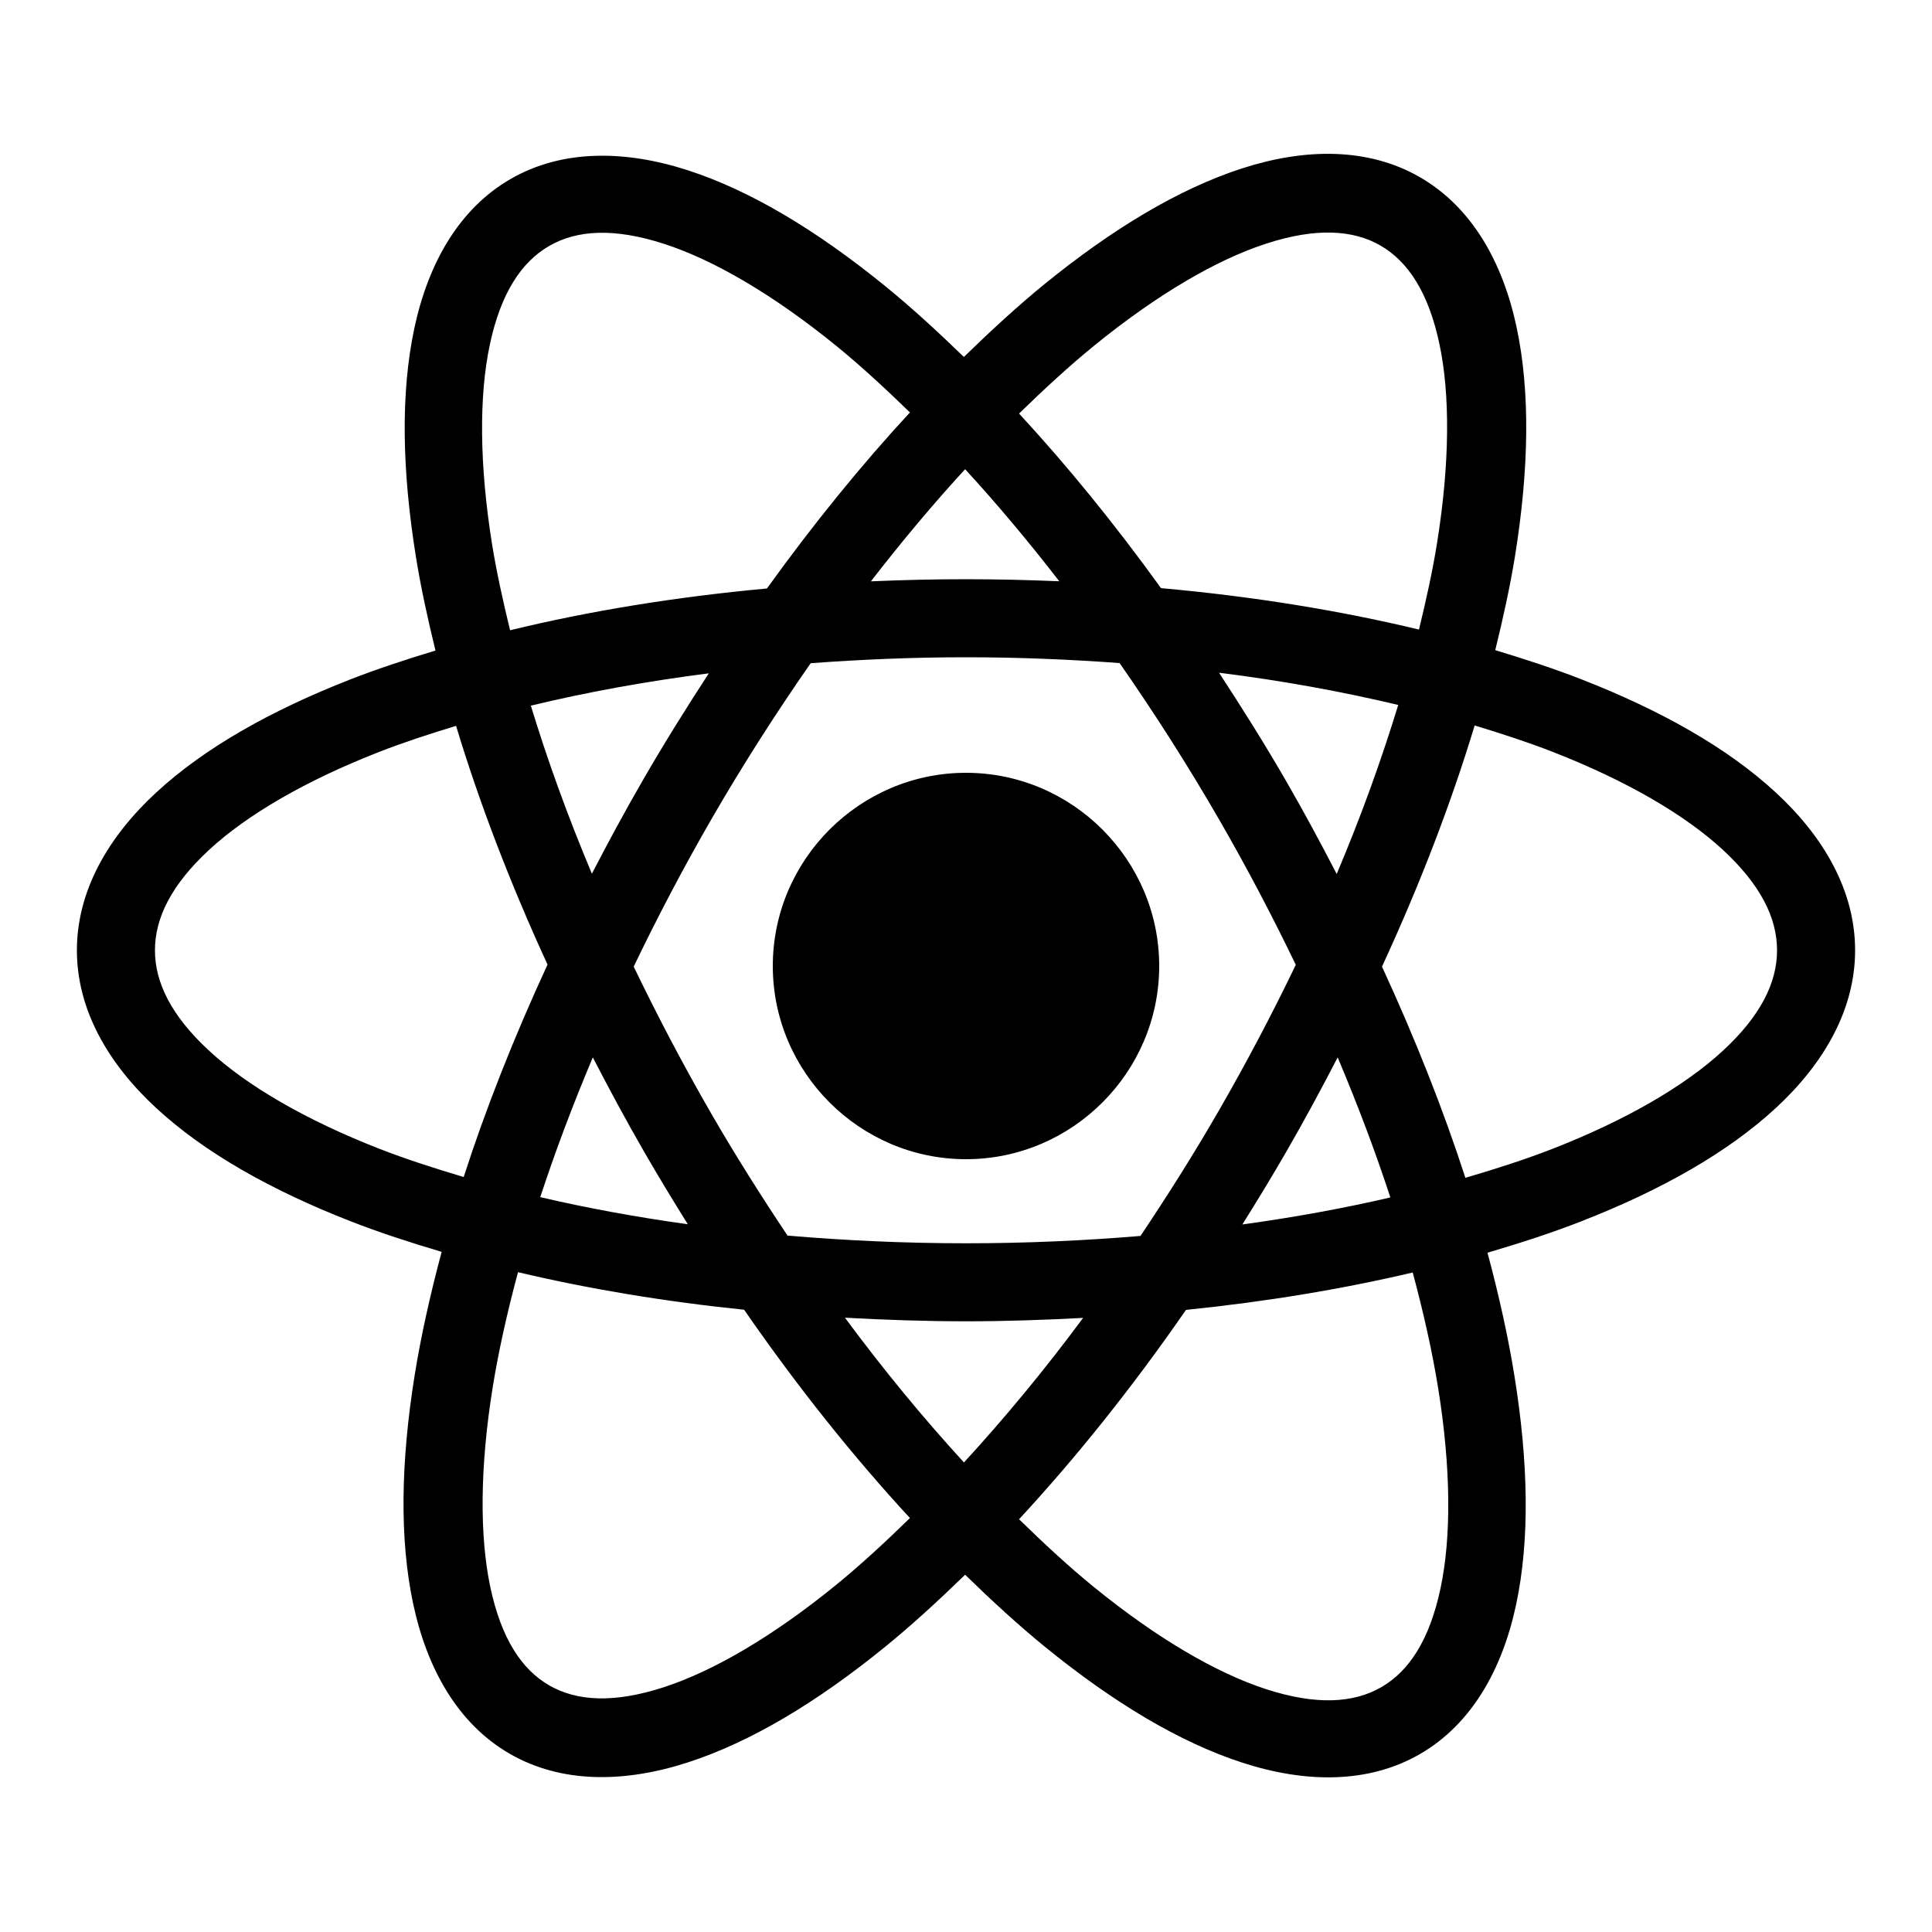
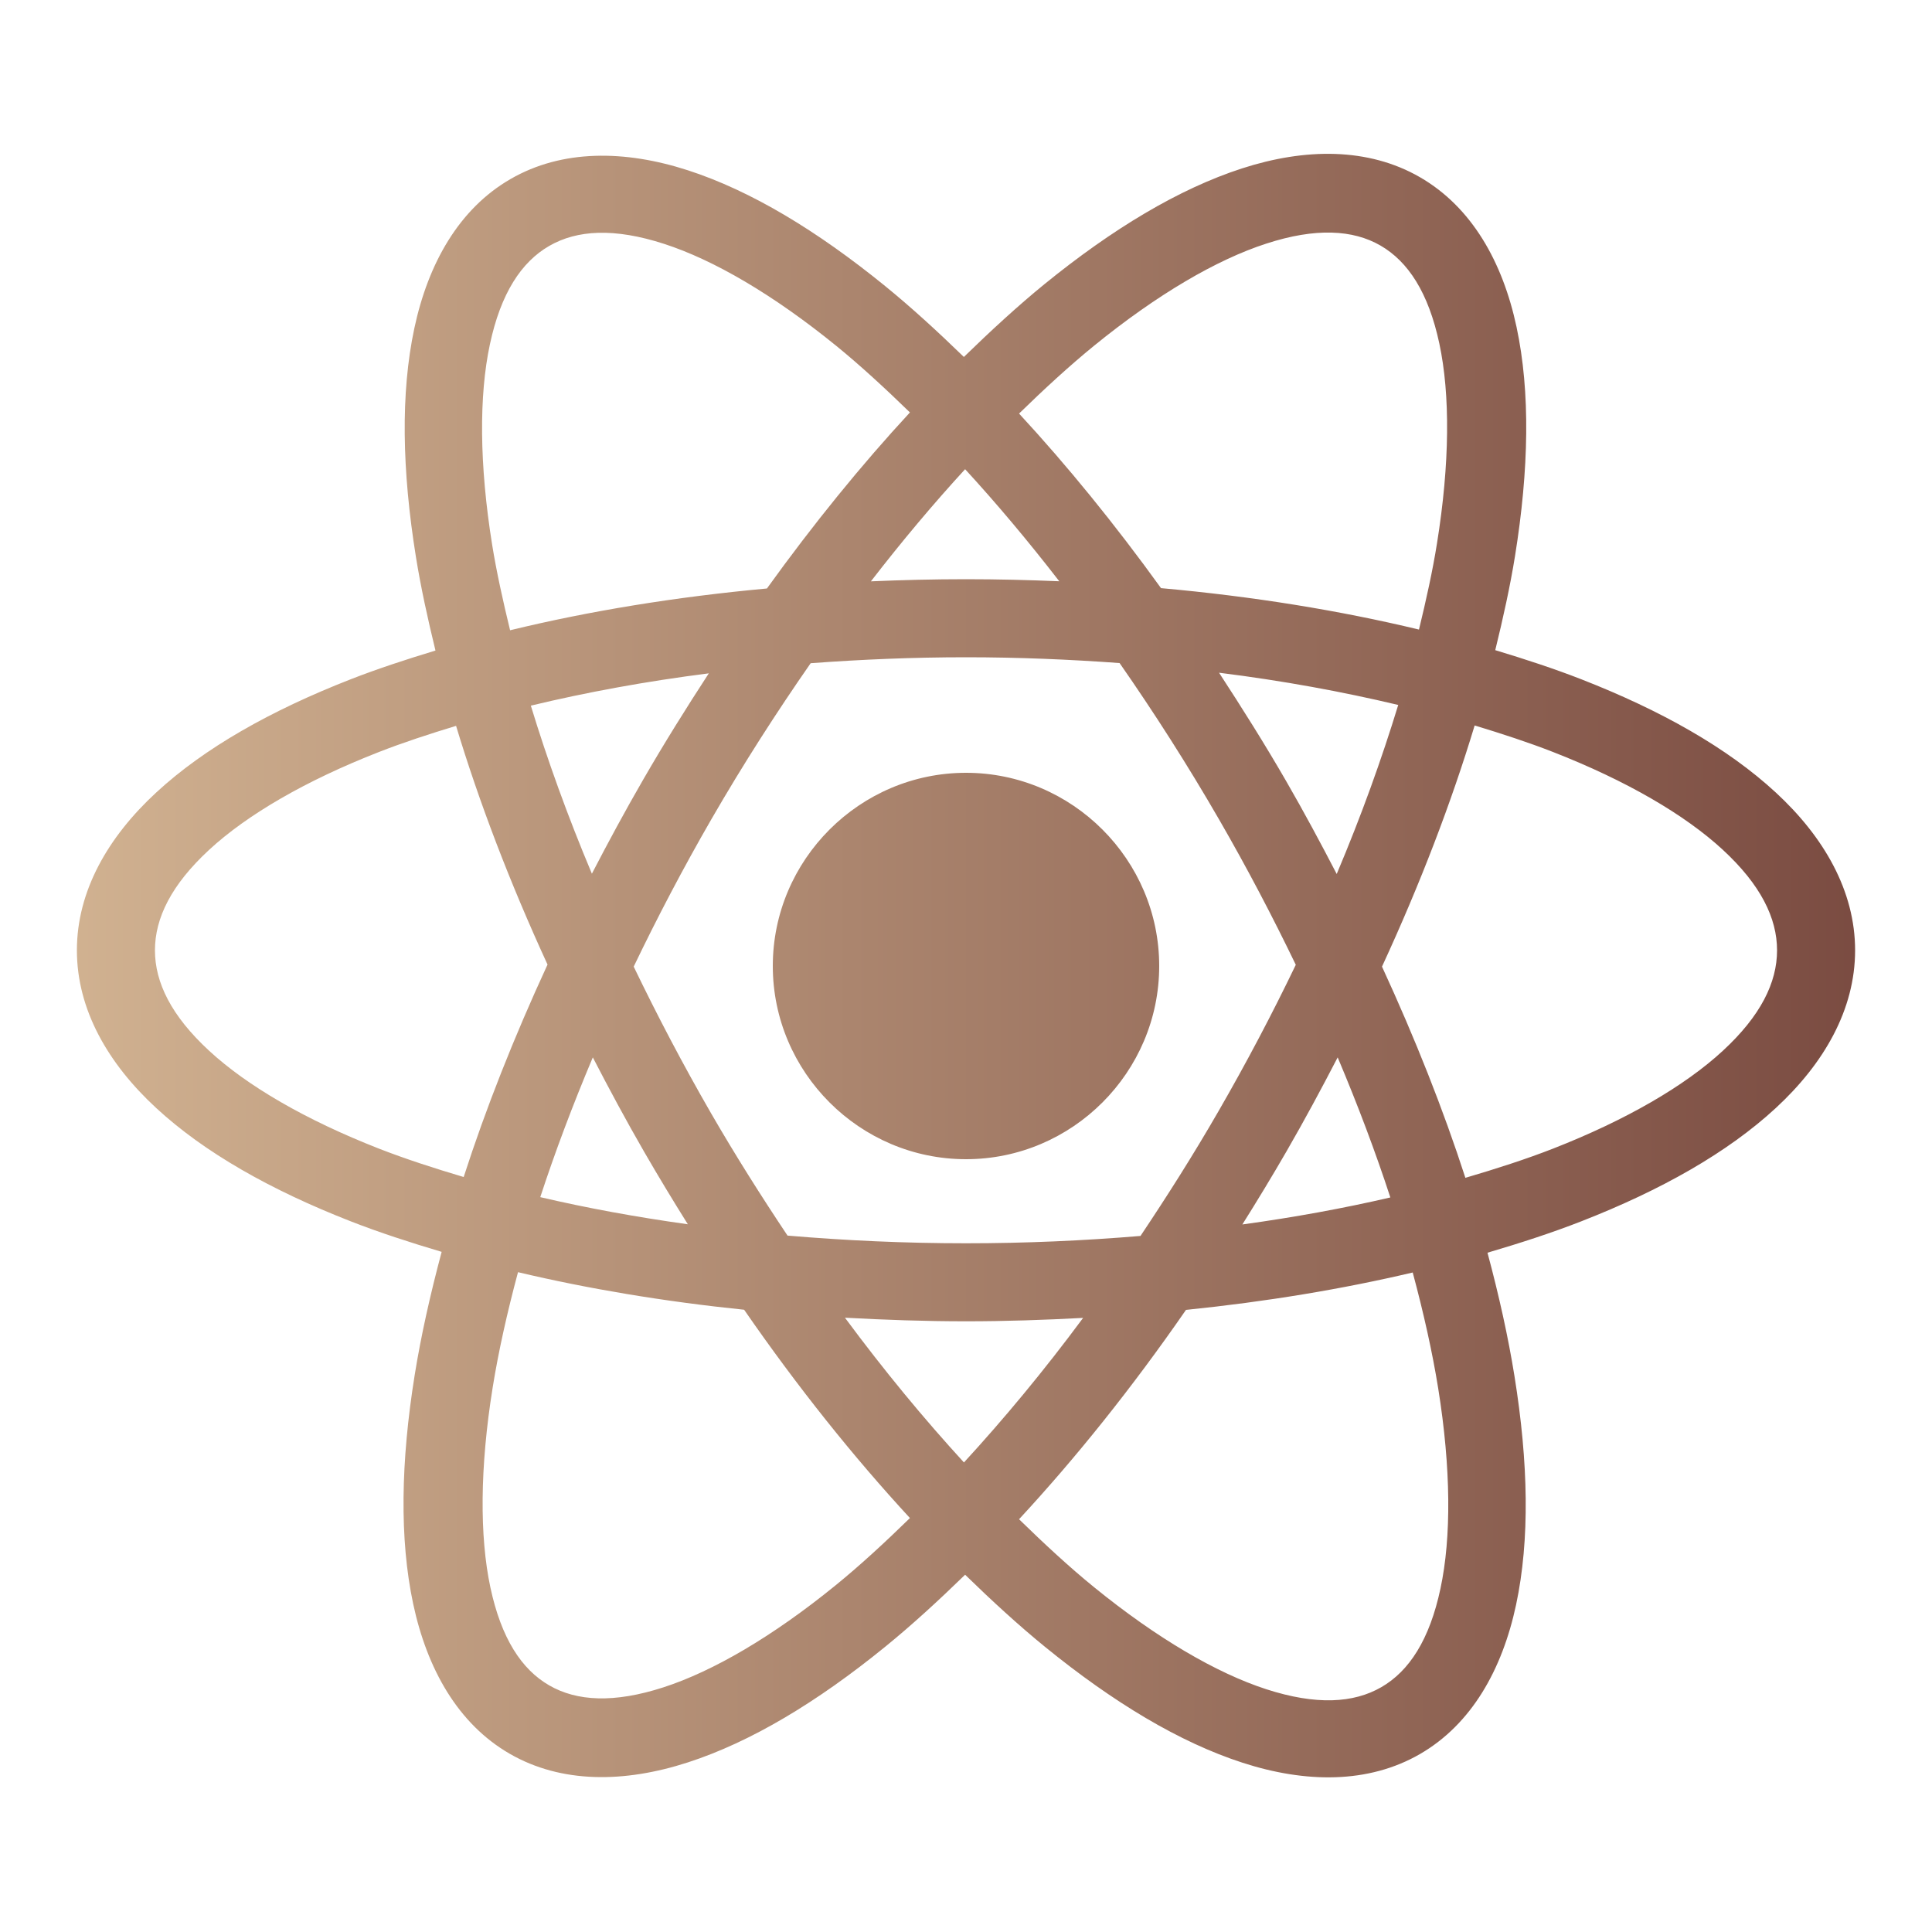
- <svg xmlns="http://www.w3.org/2000/svg" fill="#000000" viewBox="0 0 50 50" width="100px" height="100px">
+ <svg xmlns="http://www.w3.org/2000/svg" fill="url(#gradient)" viewBox="0 0 50 50" width="100px" height="100px">
+   <defs>
+     <linearGradient id="gradient" x1="0%" y1="0%" x2="100%" y2="0%">
+       <stop offset="0%" style="stop-color:rgb(209, 178, 145)" />
+       <stop offset="100%" style="stop-color:rgb(122, 75, 65)" />
+     </linearGradient>
+   </defs>
  <path d="M 34.555 3.984 C 33.775 3.958 32.959 4.094 32.141 4.359 C 30.504 4.89 28.789 5.924 27.029 7.355 C 26.34 7.917 25.644 8.558 24.945 9.238 C 24.262 8.575 23.581 7.951 22.906 7.402 C 21.148 5.972 19.438 4.938 17.805 4.408 C 16.172 3.879 14.547 3.862 13.213 4.633 C 11.879 5.403 11.081 6.817 10.723 8.496 C 10.365 10.175 10.404 12.174 10.764 14.412 C 10.889 15.19 11.067 16.005 11.27 16.836 C 10.507 17.067 9.767 17.31 9.08 17.578 C 7.008 18.387 5.293 19.356 4.045 20.508 C 2.796 21.66 1.99 23.058 1.99 24.594 C 1.99 26.129 2.796 27.526 4.045 28.678 C 5.293 29.83 7.008 30.8 9.08 31.609 C 9.814 31.896 10.609 32.154 11.43 32.398 C 11.135 33.501 10.895 34.571 10.732 35.586 C 10.373 37.826 10.335 39.825 10.693 41.508 C 11.052 43.19 11.85 44.613 13.191 45.387 C 14.532 46.161 16.164 46.142 17.801 45.611 C 19.437 45.081 21.15 44.049 22.91 42.617 C 23.594 42.061 24.285 41.427 24.977 40.754 C 25.672 41.431 26.366 42.068 27.053 42.627 C 28.811 44.057 30.523 45.09 32.156 45.619 C 33.789 46.149 35.414 46.165 36.748 45.395 C 38.082 44.624 38.878 43.21 39.236 41.531 C 39.594 39.853 39.555 37.855 39.195 35.617 C 39.032 34.6 38.793 33.526 38.496 32.42 C 39.344 32.17 40.164 31.905 40.92 31.609 C 42.992 30.8 44.707 29.83 45.955 28.678 C 47.204 27.526 48.01 26.129 48.01 24.594 C 48.01 23.058 47.204 21.66 45.955 20.508 C 44.707 19.356 42.992 18.387 40.92 17.578 C 40.223 17.306 39.472 17.06 38.697 16.826 C 38.902 15.99 39.083 15.169 39.209 14.387 C 39.569 12.147 39.607 10.145 39.248 8.463 C 38.889 6.78 38.089 5.36 36.748 4.586 C 36.078 4.199 35.334 4.011 34.555 3.984 z M 34.463 6.02 C 34.952 6.033 35.37 6.149 35.727 6.355 C 36.441 6.768 36.968 7.57 37.25 8.891 C 37.532 10.211 37.522 11.995 37.189 14.064 C 37.076 14.773 36.91 15.524 36.723 16.293 C 34.677 15.801 32.436 15.435 30.047 15.221 C 28.848 13.559 27.615 12.046 26.373 10.703 C 27.03 10.062 27.683 9.462 28.32 8.943 C 29.946 7.621 31.485 6.721 32.77 6.305 C 33.412 6.096 33.974 6.006 34.463 6.02 z M 15.486 6.025 C 15.978 6.012 16.541 6.102 17.186 6.311 C 18.474 6.728 20.015 7.628 21.643 8.951 C 22.267 9.459 22.905 10.048 23.549 10.674 C 22.297 12.027 21.055 13.554 19.848 15.23 C 17.469 15.449 15.237 15.816 13.201 16.311 C 13.015 15.546 12.85 14.799 12.736 14.094 C 12.404 12.023 12.395 10.238 12.678 8.914 C 12.96 7.59 13.492 6.781 14.213 6.365 C 14.573 6.157 14.994 6.039 15.486 6.025 z M 24.977 12.143 C 25.791 13.029 26.606 13.999 27.414 15.043 C 26.62 15.01 25.816 14.99 25 14.99 C 24.167 14.99 23.348 15.01 22.539 15.045 C 23.347 14 24.162 13.03 24.977 12.143 z M 25 17.01 C 26.36 17.01 27.685 17.066 28.975 17.16 C 29.862 18.434 30.729 19.786 31.555 21.217 C 32.281 22.474 32.937 23.729 33.535 24.969 C 32.931 26.225 32.263 27.497 31.527 28.771 C 30.88 29.893 30.203 30.959 29.516 31.986 C 28.059 32.108 26.55 32.176 25 32.176 C 23.412 32.176 21.869 32.104 20.381 31.977 C 19.705 30.964 19.04 29.915 18.402 28.811 C 17.668 27.539 17.004 26.269 16.4 25.016 C 17.006 23.755 17.674 22.478 18.412 21.199 C 19.234 19.776 20.098 18.432 20.98 17.164 C 22.284 17.067 23.624 17.01 25 17.01 z M 31.549 17.41 C 33.197 17.616 34.745 17.901 36.186 18.244 C 35.758 19.645 35.232 21.109 34.594 22.619 C 34.18 21.821 33.751 21.02 33.287 20.217 C 32.725 19.244 32.14 18.316 31.549 17.41 z M 18.344 17.426 C 17.765 18.315 17.195 19.225 16.645 20.178 C 16.175 20.991 15.737 21.803 15.318 22.611 C 14.686 21.11 14.163 19.655 13.738 18.262 C 15.168 17.918 16.707 17.634 18.344 17.426 z M 38.164 18.775 C 38.873 18.99 39.558 19.214 40.186 19.459 C 42.096 20.205 43.607 21.088 44.586 21.992 C 45.565 22.896 45.99 23.758 45.99 24.594 C 45.99 25.43 45.565 26.292 44.586 27.195 C 43.607 28.099 42.096 28.982 40.186 29.729 C 39.488 30.001 38.721 30.248 37.924 30.482 C 37.355 28.724 36.629 26.889 35.766 25.016 C 36.759 22.865 37.561 20.768 38.164 18.775 z M 11.803 18.785 C 12.399 20.758 13.191 22.834 14.17 24.963 C 13.3 26.847 12.571 28.692 12 30.461 C 11.231 30.233 10.49 29.992 9.814 29.729 C 7.904 28.982 6.393 28.099 5.414 27.195 C 4.435 26.292 4.01 25.43 4.01 24.594 C 4.01 23.758 4.435 22.896 5.414 21.992 C 6.393 21.088 7.904 20.205 9.814 19.459 C 10.433 19.217 11.106 18.997 11.803 18.785 z M 25 20 C 22.25 20 20 22.25 20 25 C 20 27.75 22.25 30 25 30 C 27.75 30 30 27.75 30 25 C 30 22.25 27.75 20 25 20 z M 15.342 27.365 C 15.762 28.178 16.2 28.993 16.672 29.811 C 17.041 30.45 17.418 31.072 17.801 31.684 C 16.458 31.497 15.181 31.262 13.982 30.982 C 14.364 29.815 14.82 28.603 15.342 27.365 z M 34.619 27.365 C 35.143 28.606 35.6 29.82 35.982 30.99 C 34.78 31.269 33.499 31.504 32.152 31.689 C 32.54 31.071 32.923 30.441 33.297 29.793 C 33.765 28.982 34.201 28.172 34.619 27.365 z M 13.406 32.924 C 15.216 33.353 17.178 33.682 19.258 33.896 C 20.646 35.905 22.093 37.709 23.549 39.287 C 22.898 39.922 22.253 40.518 21.621 41.031 C 19.995 42.354 18.454 43.252 17.17 43.668 C 15.886 44.084 14.927 44.029 14.213 43.617 C 13.499 43.205 12.973 42.403 12.691 41.082 C 12.41 39.761 12.418 37.979 12.75 35.91 C 12.901 34.971 13.126 33.966 13.406 32.924 z M 36.561 32.932 C 36.843 33.981 37.069 34.989 37.221 35.934 C 37.553 38.005 37.562 39.789 37.279 41.113 C 36.997 42.438 36.469 43.248 35.748 43.664 C 35.027 44.08 34.06 44.134 32.771 43.717 C 31.483 43.299 29.942 42.4 28.314 41.076 C 27.678 40.559 27.029 39.958 26.373 39.318 C 27.839 37.735 29.295 35.921 30.693 33.9 C 32.779 33.687 34.746 33.36 36.561 32.932 z M 21.867 34.102 C 22.894 34.158 23.934 34.195 25 34.195 C 26.031 34.195 27.037 34.16 28.031 34.107 C 27.015 35.479 25.979 36.725 24.947 37.848 C 23.916 36.723 22.882 35.474 21.867 34.102 z" clip-rule="evenodd" fill-rule="evenodd" />
</svg>
